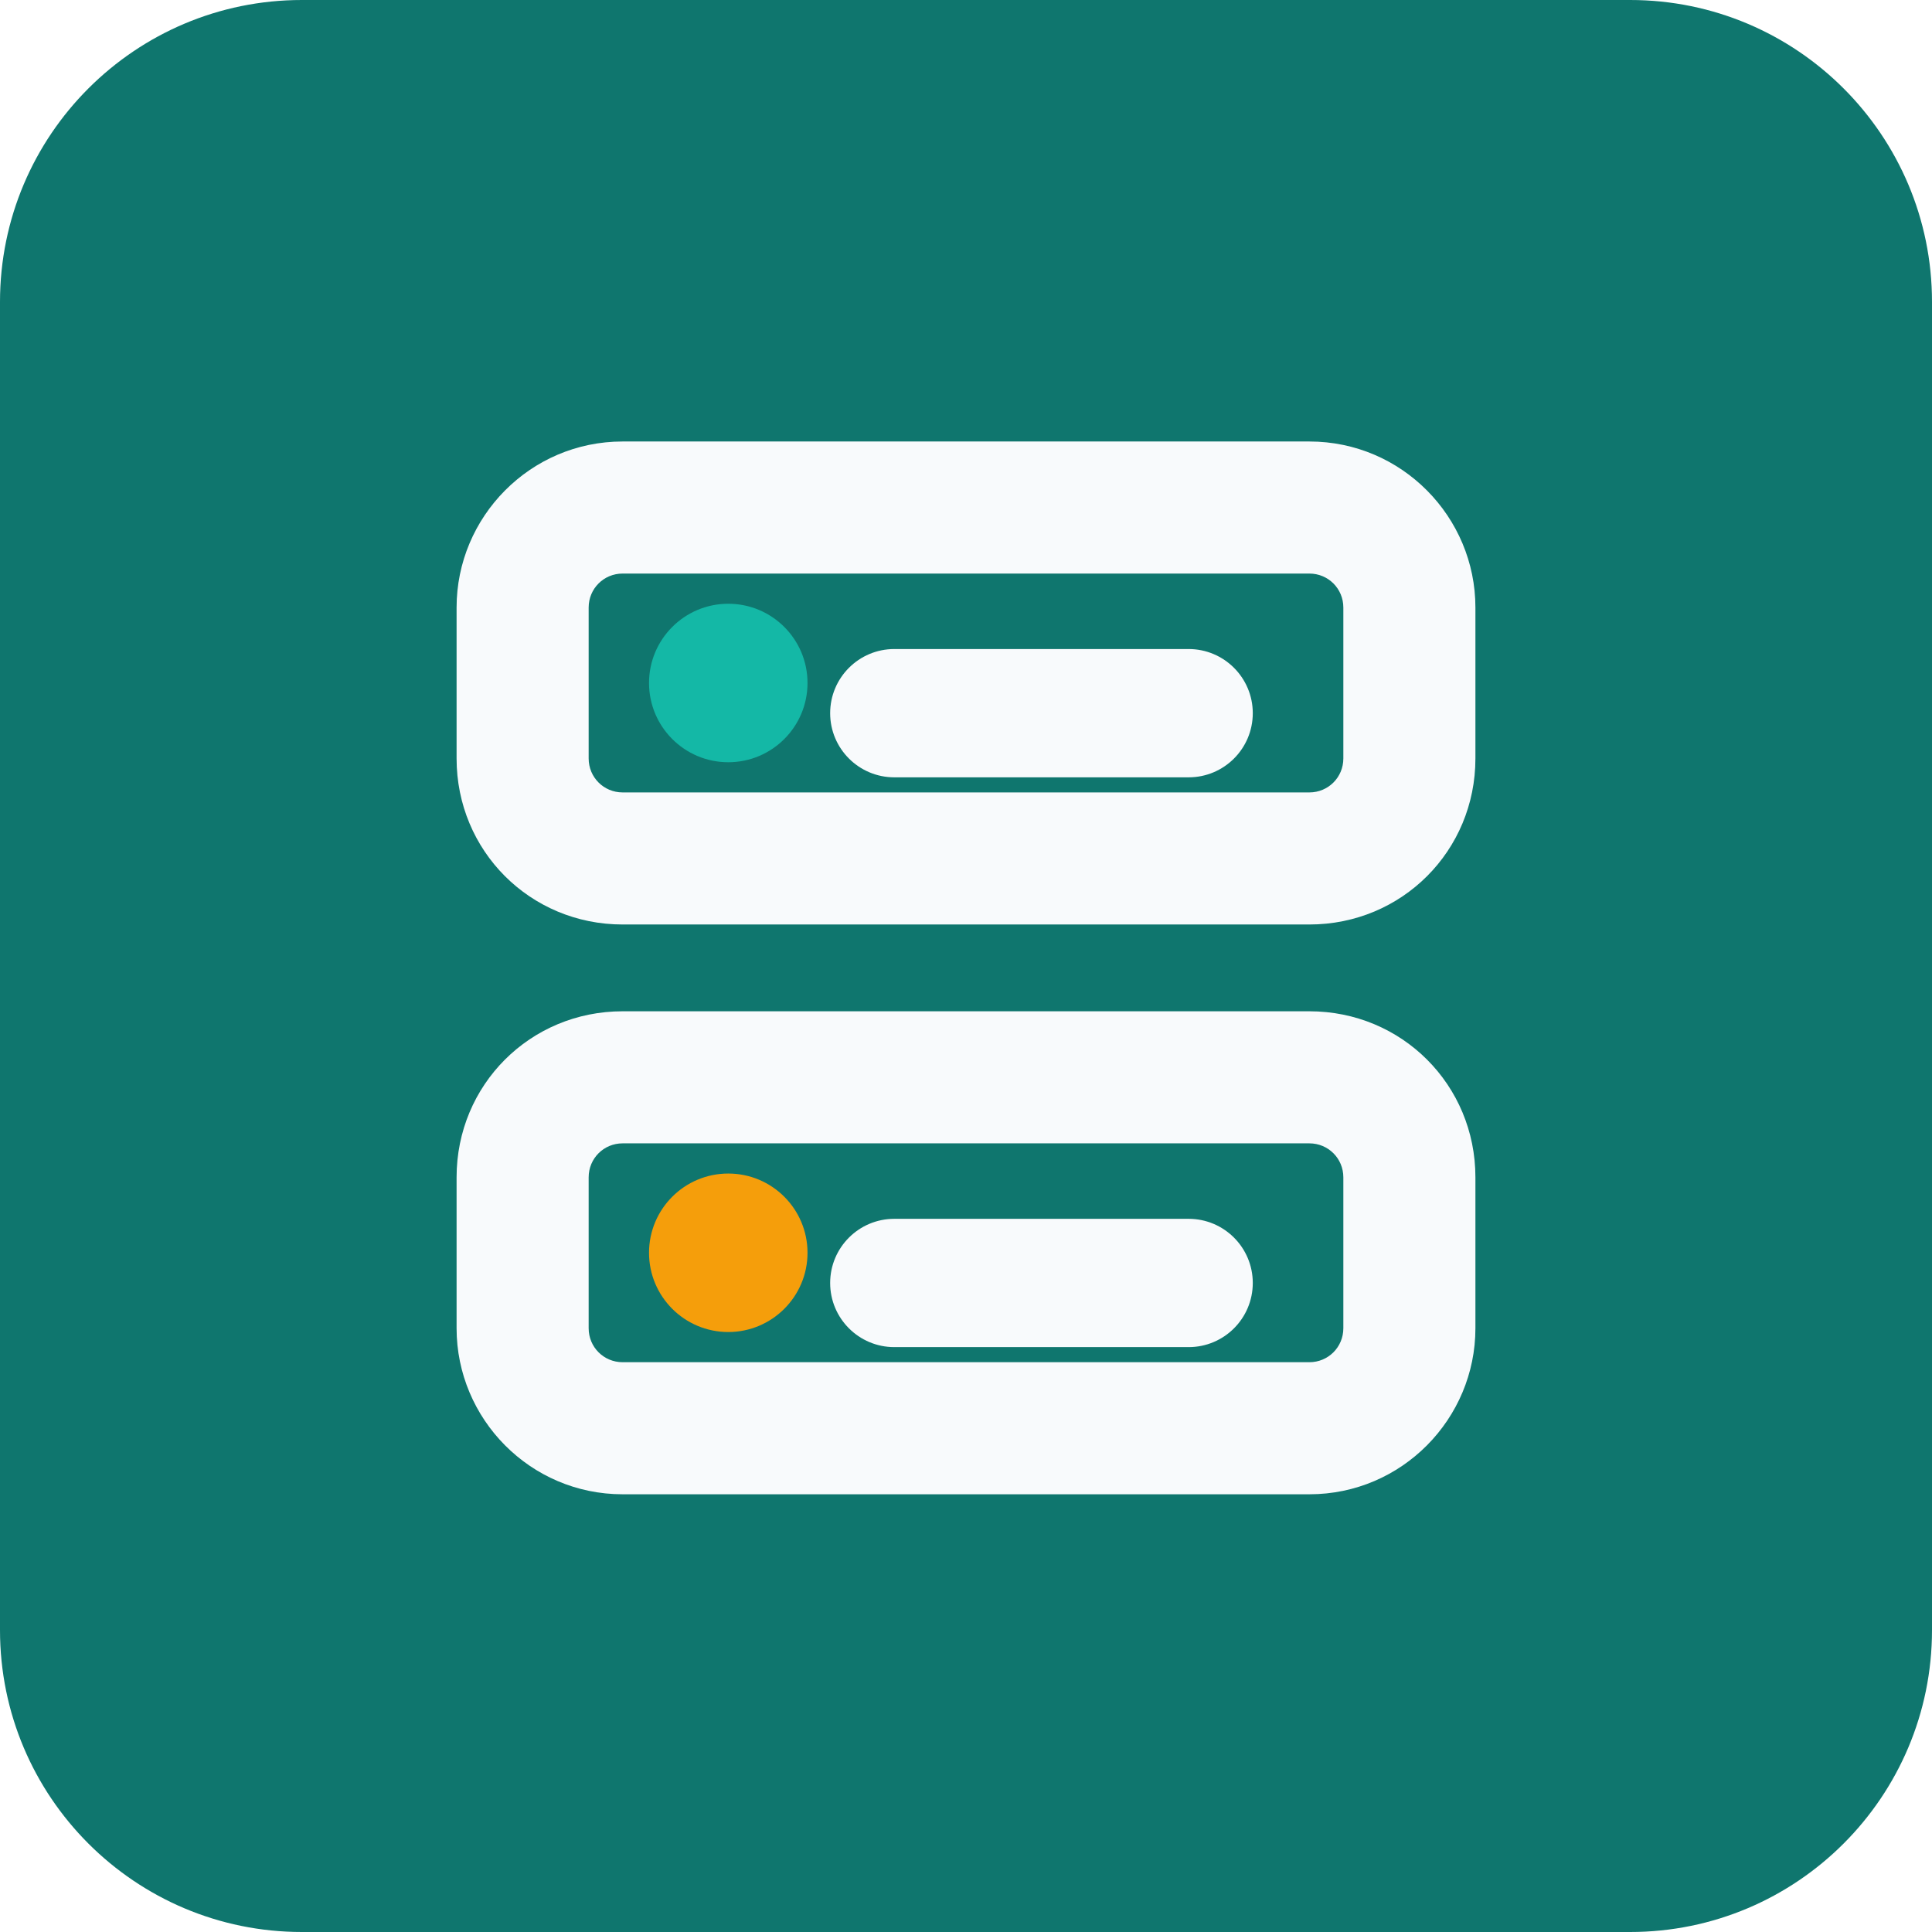
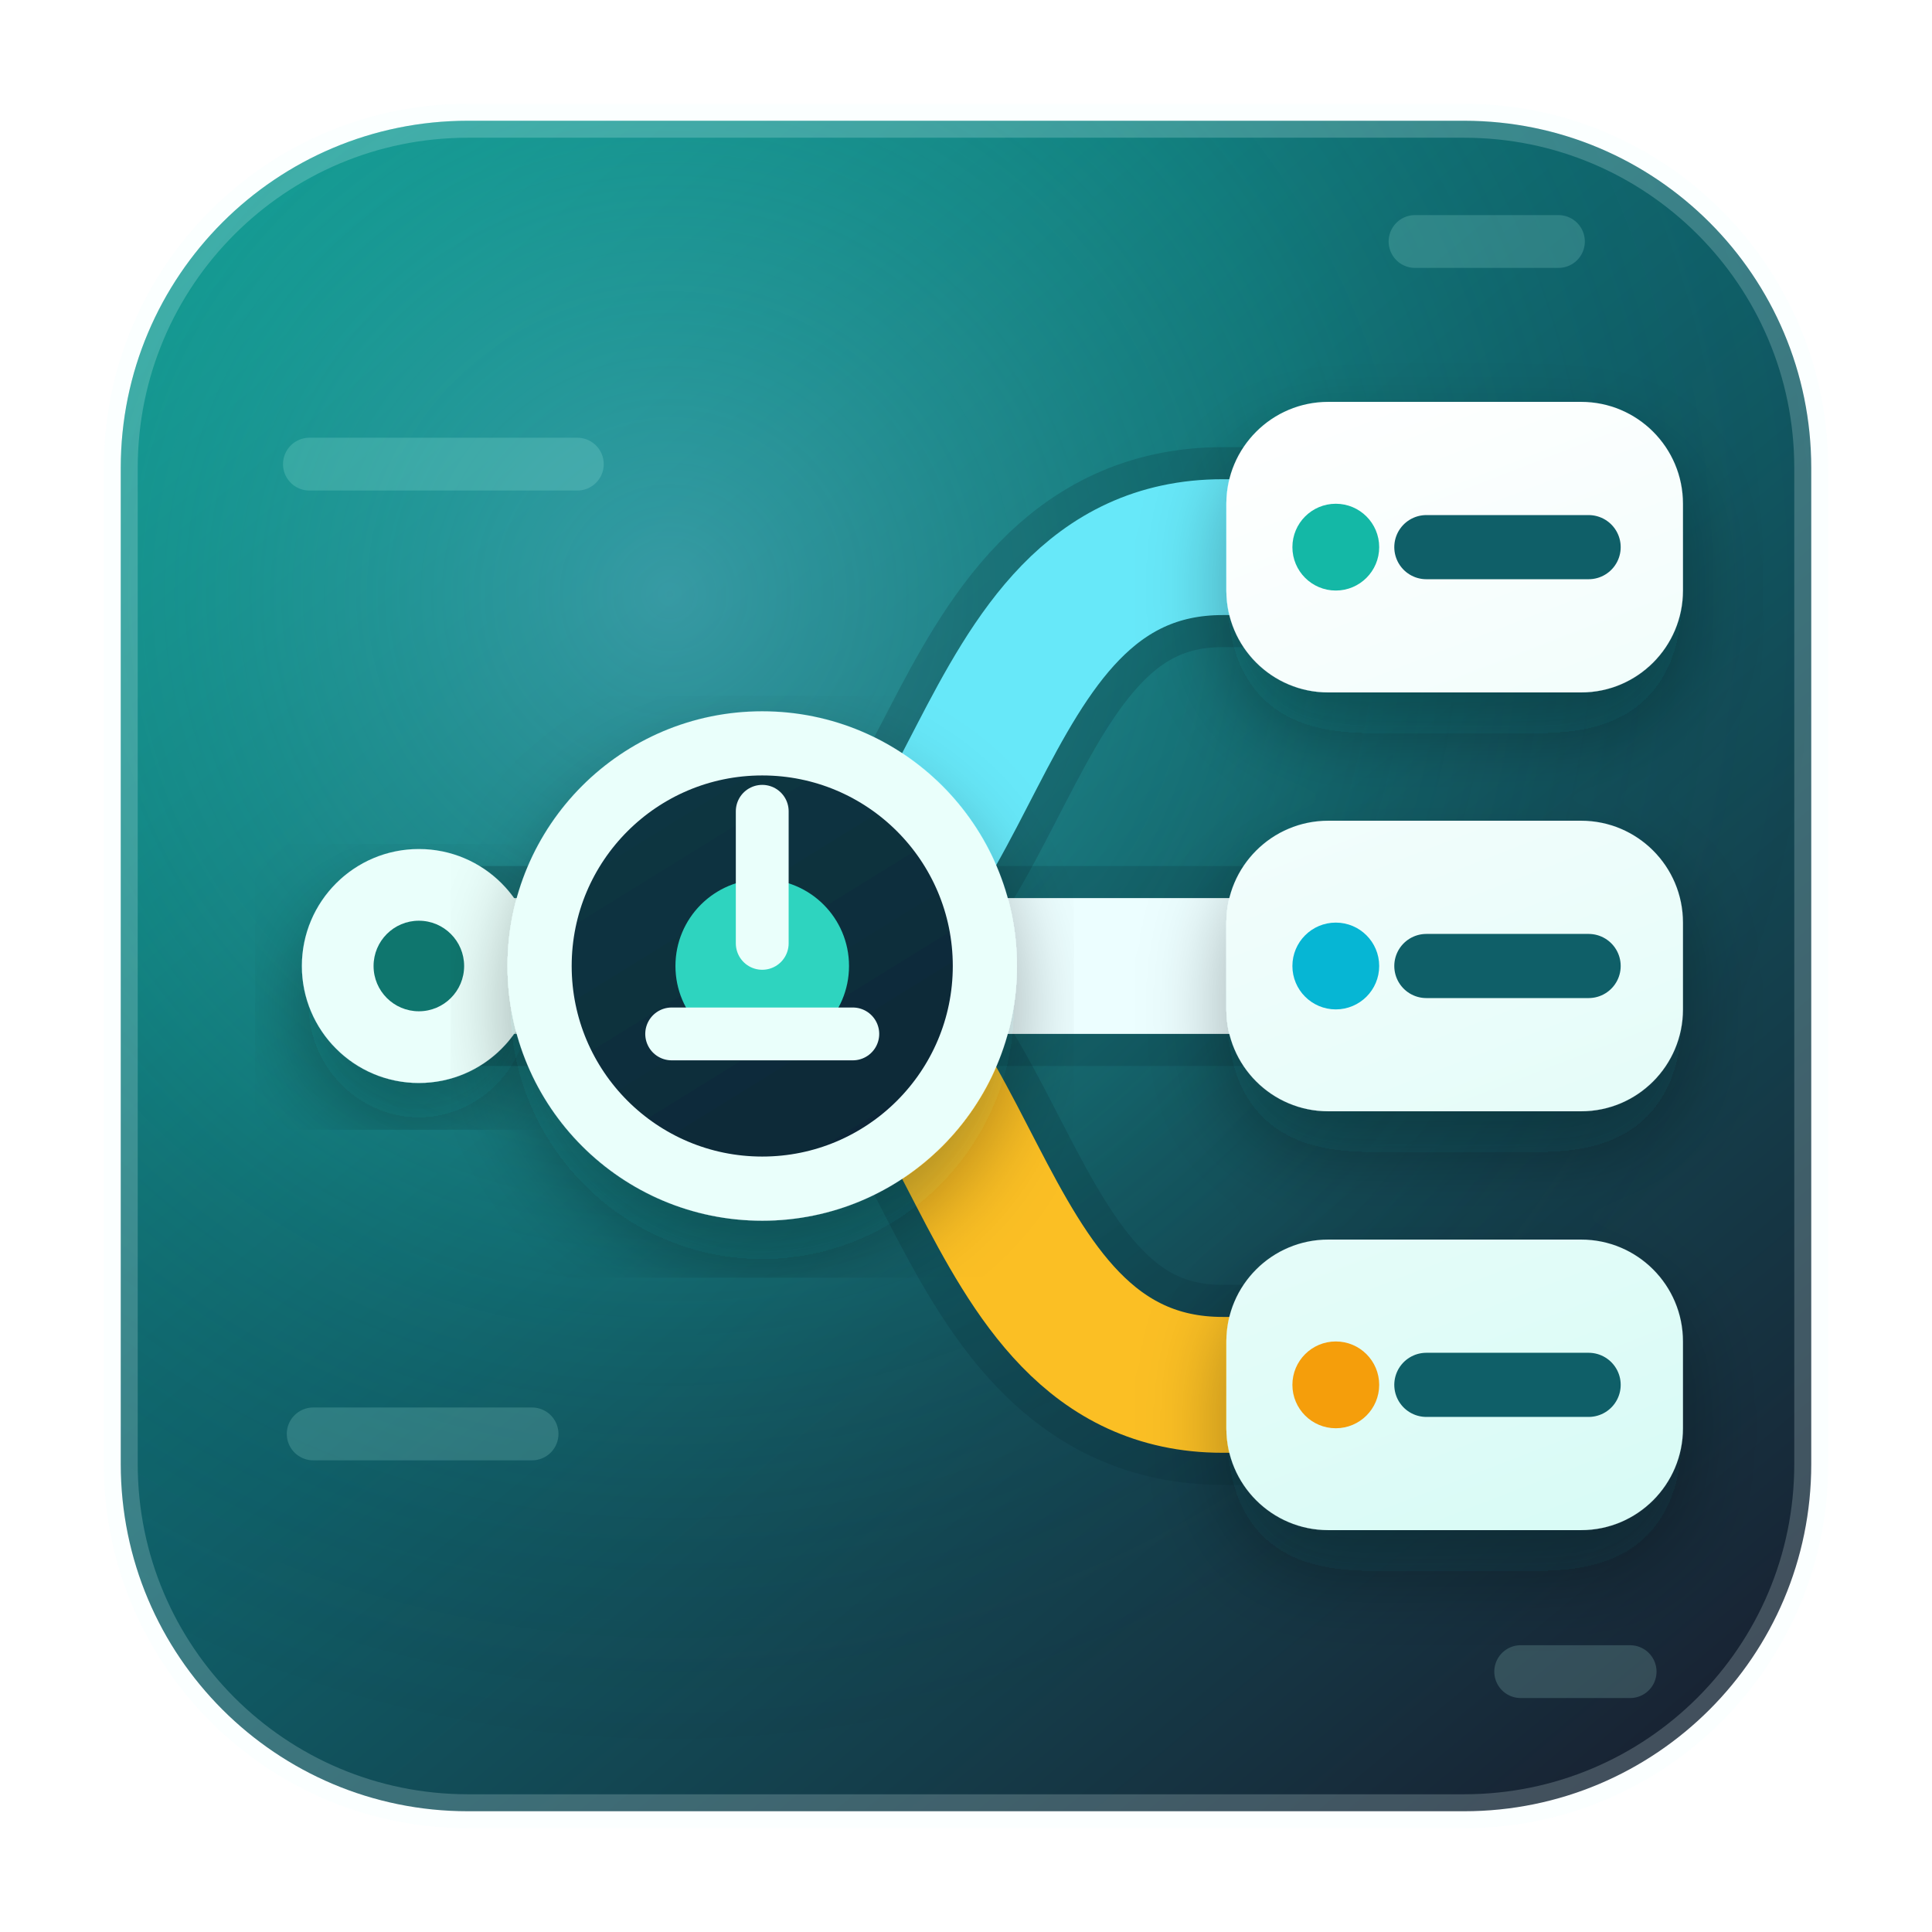
<svg xmlns="http://www.w3.org/2000/svg" viewBox="0 0 1024 1024">
-   <rect width="1024" height="1024" rx="160" fill="#0f766e" />
-   <path fill="#f8fafc" d="M242 322c0-48 39-88 88-88h364c49 0 88 40 88 88v80c0 49-39 88-88 88H330c-49 0-88-39-88-88zm88-18c-10 0-18 8-18 18v80c0 10 8 18 18 18h364c10 0 18-8 18-18v-80c0-10-8-18-18-18z" />
-   <path fill="#f8fafc" d="M242 624c0-49 39-88 88-88h364c49 0 88 39 88 88v80c0 48-39 88-88 88H330c-49 0-88-40-88-88zm88-18c-10 0-18 8-18 18v80c0 10 8 18 18 18h364c10 0 18-8 18-18v-80c0-10-8-18-18-18z" />
-   <circle cx="386" cy="362" r="42" fill="#14b8a6" />
-   <circle cx="386" cy="664" r="42" fill="#f59e0b" />
-   <path fill="#f8fafc" d="M474 344h156a34 34 0 1 1 0 68H474a34 34 0 1 1 0-68m0 302h156a34 34 0 1 1 0 68H474a34 34 0 1 1 0-68" />
+   <defs>
+     <linearGradient id="bg" x1="150" y1="100" x2="850" y2="940" gradientUnits="userSpaceOnUse">
+       <stop offset="0" stop-color="#0e8f89" />
+       <stop offset="0.48" stop-color="#0f5f68" />
+       <stop offset="1" stop-color="#182434" />
+     </linearGradient>
+     <radialGradient id="glow" cx="355" cy="315" r="620" gradientUnits="userSpaceOnUse">
+       <stop offset="0" stop-color="#7dddf4" stop-opacity="0.36" />
+       <stop offset="0.56" stop-color="#2dd4bf" stop-opacity="0.12" />
+       <stop offset="1" stop-color="#0f172a" stop-opacity="0" />
+     </radialGradient>
+     <linearGradient id="hub" x1="312" y1="350" x2="506" y2="664" gradientUnits="userSpaceOnUse">
+       <stop offset="0" stop-color="#123b47" />
+       <stop offset="1" stop-color="#0b2332" />
+     </linearGradient>
+     <linearGradient id="card" x1="656" y1="225" x2="874" y2="788" gradientUnits="userSpaceOnUse">
+       <stop offset="0" stop-color="#ffffff" />
+       <stop offset="1" stop-color="#d9fbf6" />
+     </linearGradient>
+     <filter id="shadow" x="-20%" y="-20%" width="140%" height="140%">
+       <feDropShadow dx="0" dy="22" stdDeviation="22" flood-color="#02151c" flood-opacity="0.32" />
+     </filter>
+   </defs>
+   <rect x="64" y="64" width="896" height="896" rx="184" fill="url(#bg)" />
+   <rect x="64" y="64" width="896" height="896" rx="184" fill="url(#glow)" />
+   <path d="M164 246h142M166 760h116M750 128h76M806 886h58" stroke="#b6f7ed" stroke-width="28" stroke-linecap="round" opacity="0.18" />
+   <g fill="none" stroke-linecap="round" stroke-linejoin="round">
+     <path d="M222 512h178" stroke="#062734" stroke-width="106" opacity="0.22" />
+     <path d="M404 512c118 0 104-222 244-222h104" stroke="#062734" stroke-width="106" opacity="0.2" />
+     <path d="M404 512h348" stroke="#062734" stroke-width="106" opacity="0.18" />
+     <path d="M404 512c118 0 104 222 244 222h104" stroke="#062734" stroke-width="106" opacity="0.2" />
+     <path d="M222 512h178" stroke="#eafffb" stroke-width="72" />
+     <path d="M404 512c118 0 104-222 244-222h104" stroke="#67e8f9" stroke-width="72" />
+     <path d="M404 512h348" stroke="#ecfeff" stroke-width="72" />
+     <path d="M404 512c118 0 104 222 244 222h104" stroke="#fbbf24" stroke-width="72" />
+   </g>
+   <circle cx="222" cy="512" r="62" fill="#eafffb" filter="url(#shadow)" />
+   <circle cx="222" cy="512" r="24" fill="#0f766e" />
+   <g filter="url(#shadow)">
+     <circle cx="404" cy="512" r="118" fill="url(#hub)" stroke="#eafffb" stroke-width="34" />
+     <circle cx="404" cy="512" r="46" fill="#2dd4bf" />
+     <path d="M404 430v70M356 548h96" stroke="#eafffb" stroke-width="28" stroke-linecap="round" />
+   </g>
+   <g filter="url(#shadow)">
+     <rect x="650" y="213" width="242" height="154" rx="54" fill="url(#card)" />
+     <rect x="650" y="435" width="242" height="154" rx="54" fill="url(#card)" />
+     <rect x="650" y="657" width="242" height="154" rx="54" fill="url(#card)" />
+   </g>
+   <g stroke-linecap="round">
+     <circle cx="708" cy="290" r="23" fill="#14b8a6" />
+     <path d="M756 290h86" stroke="#0f5f68" stroke-width="34" />
+     <circle cx="708" cy="512" r="23" fill="#06b6d4" />
+     <path d="M756 512h86" stroke="#0f5f68" stroke-width="34" />
+     <circle cx="708" cy="734" r="23" fill="#f59e0b" />
+     <path d="M756 734h86" stroke="#0f5f68" stroke-width="34" />
+   </g>
+   <rect x="64" y="64" width="896" height="896" rx="184" fill="none" stroke="#ecfeff" stroke-width="18" opacity="0.2" />
</svg>
